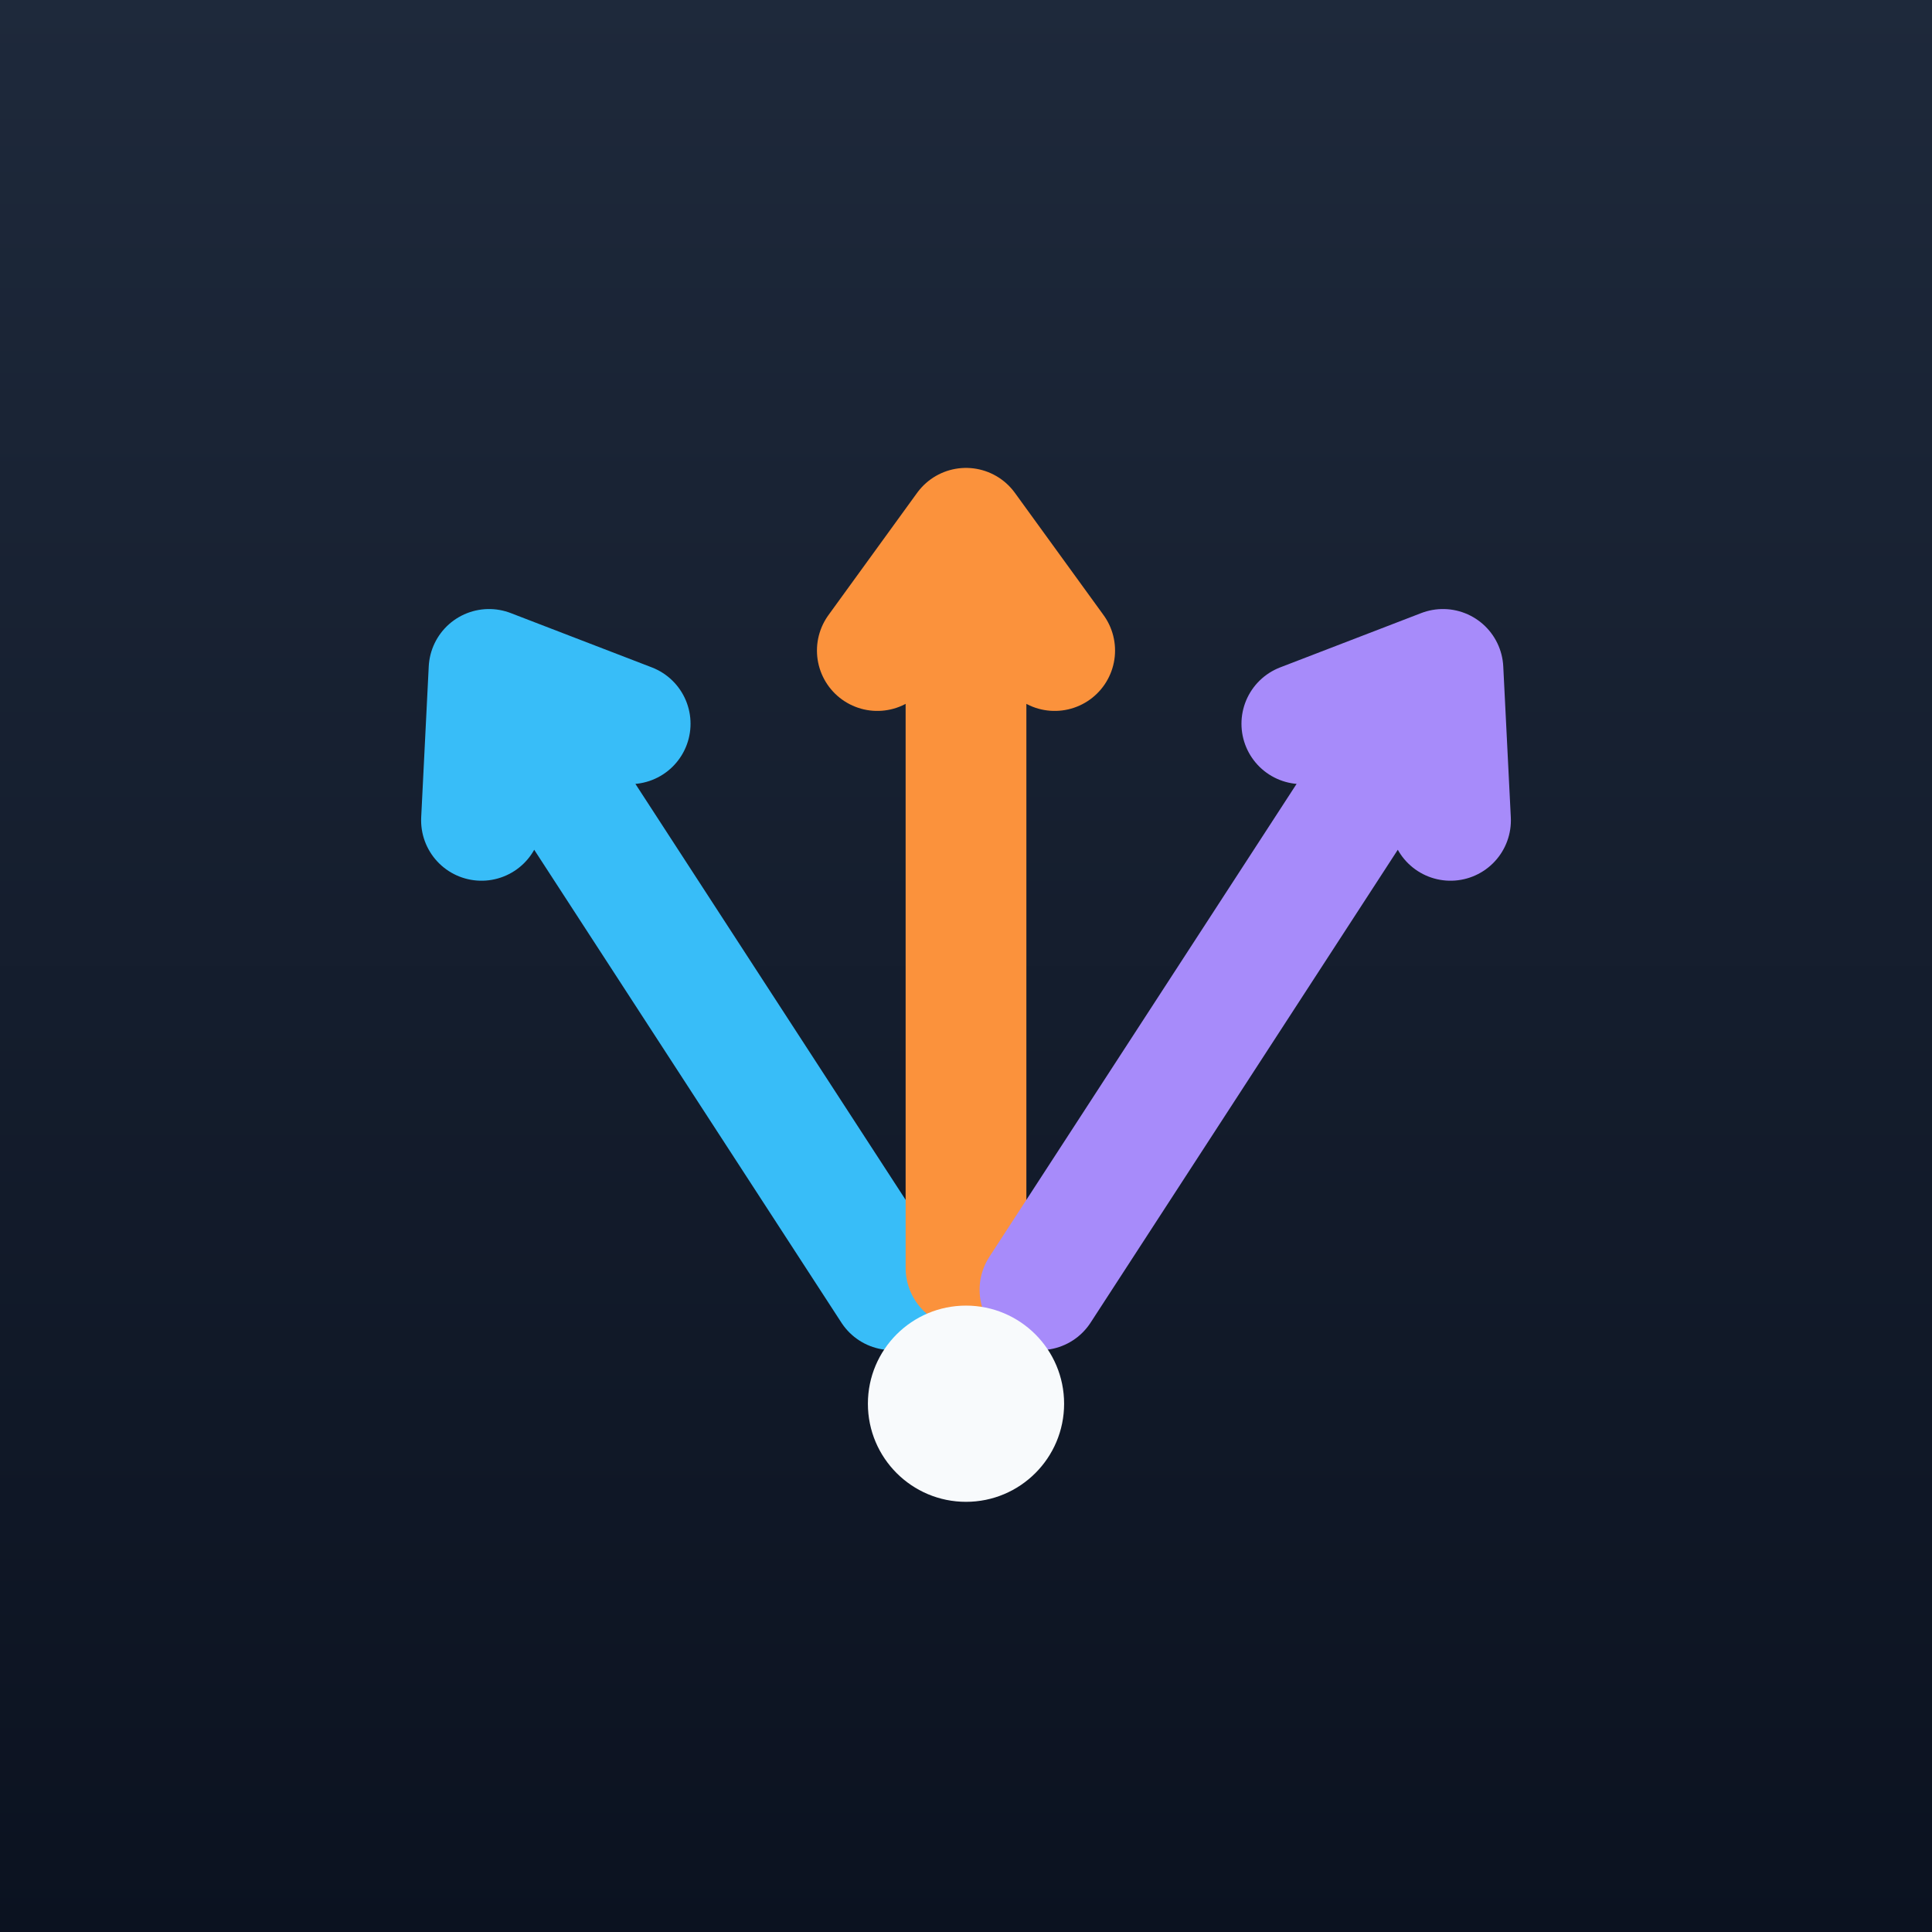
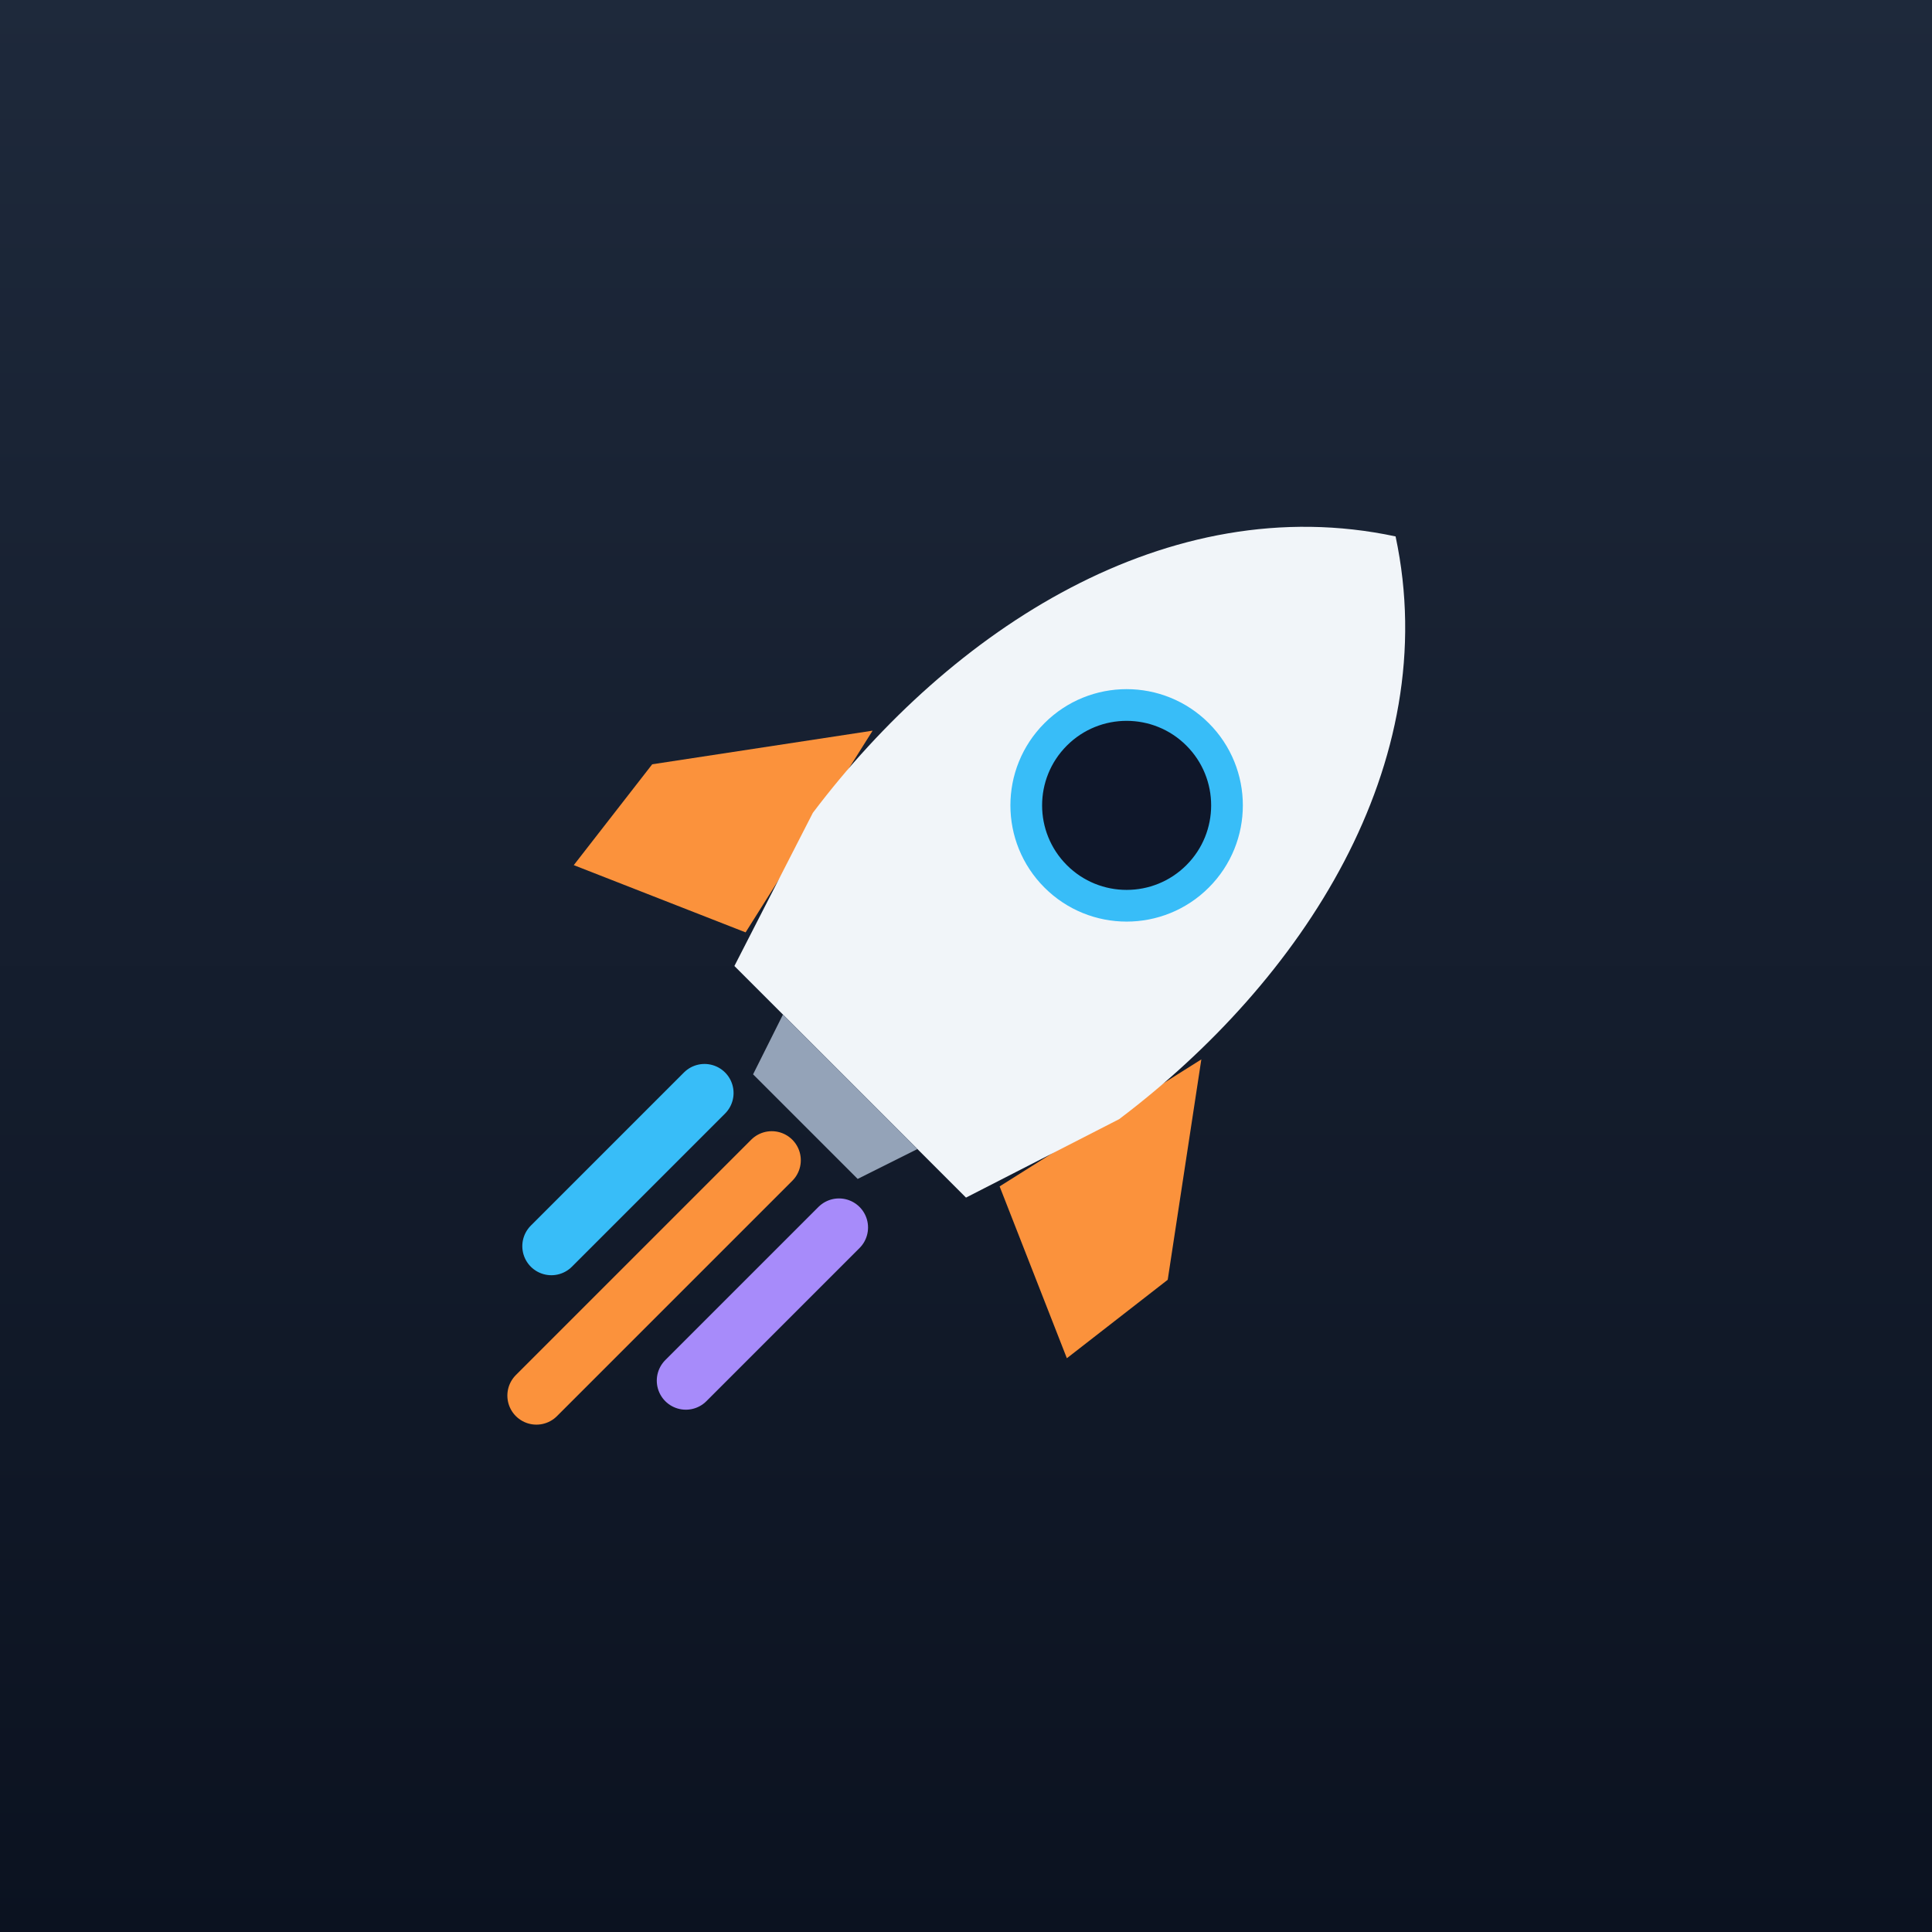
<svg xmlns="http://www.w3.org/2000/svg" viewBox="0 0 512 512" width="512" height="512">
  <defs>
    <linearGradient id="bg" x1="0" y1="0" x2="0" y2="1">
      <stop offset="0" stop-color="#1E293B" />
      <stop offset="1" stop-color="#0B1220" />
    </linearGradient>
  </defs>
-   <rect width="512" height="512" fill="url(#bg)" />
-   <g fill="none" stroke-width="32" stroke-linecap="round" stroke-linejoin="round">
-     <path d="M236.4 341.8 L129.6 177.4 M127.6 217.4 L129.6 177.4 L167.0 191.8" stroke="#38BDF8" />
-     <path d="M256.0 336.0 L256.0 140.0 M232.5 172.4 L256.0 140.0 L279.5 172.4" stroke="#FB923C" />
-     <path d="M275.6 341.8 L382.4 177.4 M345.0 191.8 L382.4 177.4 L384.4 217.4" stroke="#A78BFA" />
+   <rect width="512" height="512" rx="0" fill="url(#bg)" />
+   <g transform="translate(256 256) rotate(45) scale(0.7) translate(-256 -300)">
+     <g fill="none" stroke-width="22" stroke-linecap="round">
+       <path d="M220 404 L220 486" stroke="#38BDF8" />
+       <path d="M256 404 L256 530" stroke="#FB923C" />
+       <path d="M292 404 L292 486" stroke="#A78BFA" />
+     </g>
+     <path d="M168 262 L118 330 L124 378 L188 350 Z" fill="#FB923C" />
+     <path d="M344 262 L394 330 L388 378 L324 350 Z" fill="#FB923C" />
+     <path d="M256 70 C330 118 350 214 338 300 L318 362 L194 362 L174 300 C162 214 182 118 256 70 Z" fill="#F1F5F9" />
+     <path d="M220 362 L292 362 L284 386 L228 386 Z" fill="#94A3B8" />
+     <circle cx="256" cy="214" r="38" fill="#0F172A" />
+     <circle cx="256" cy="214" r="38" fill="none" stroke="#38BDF8" stroke-width="12" />
  </g>
-   <circle cx="256" cy="372" r="26" fill="#F8FAFC" />
</svg>
